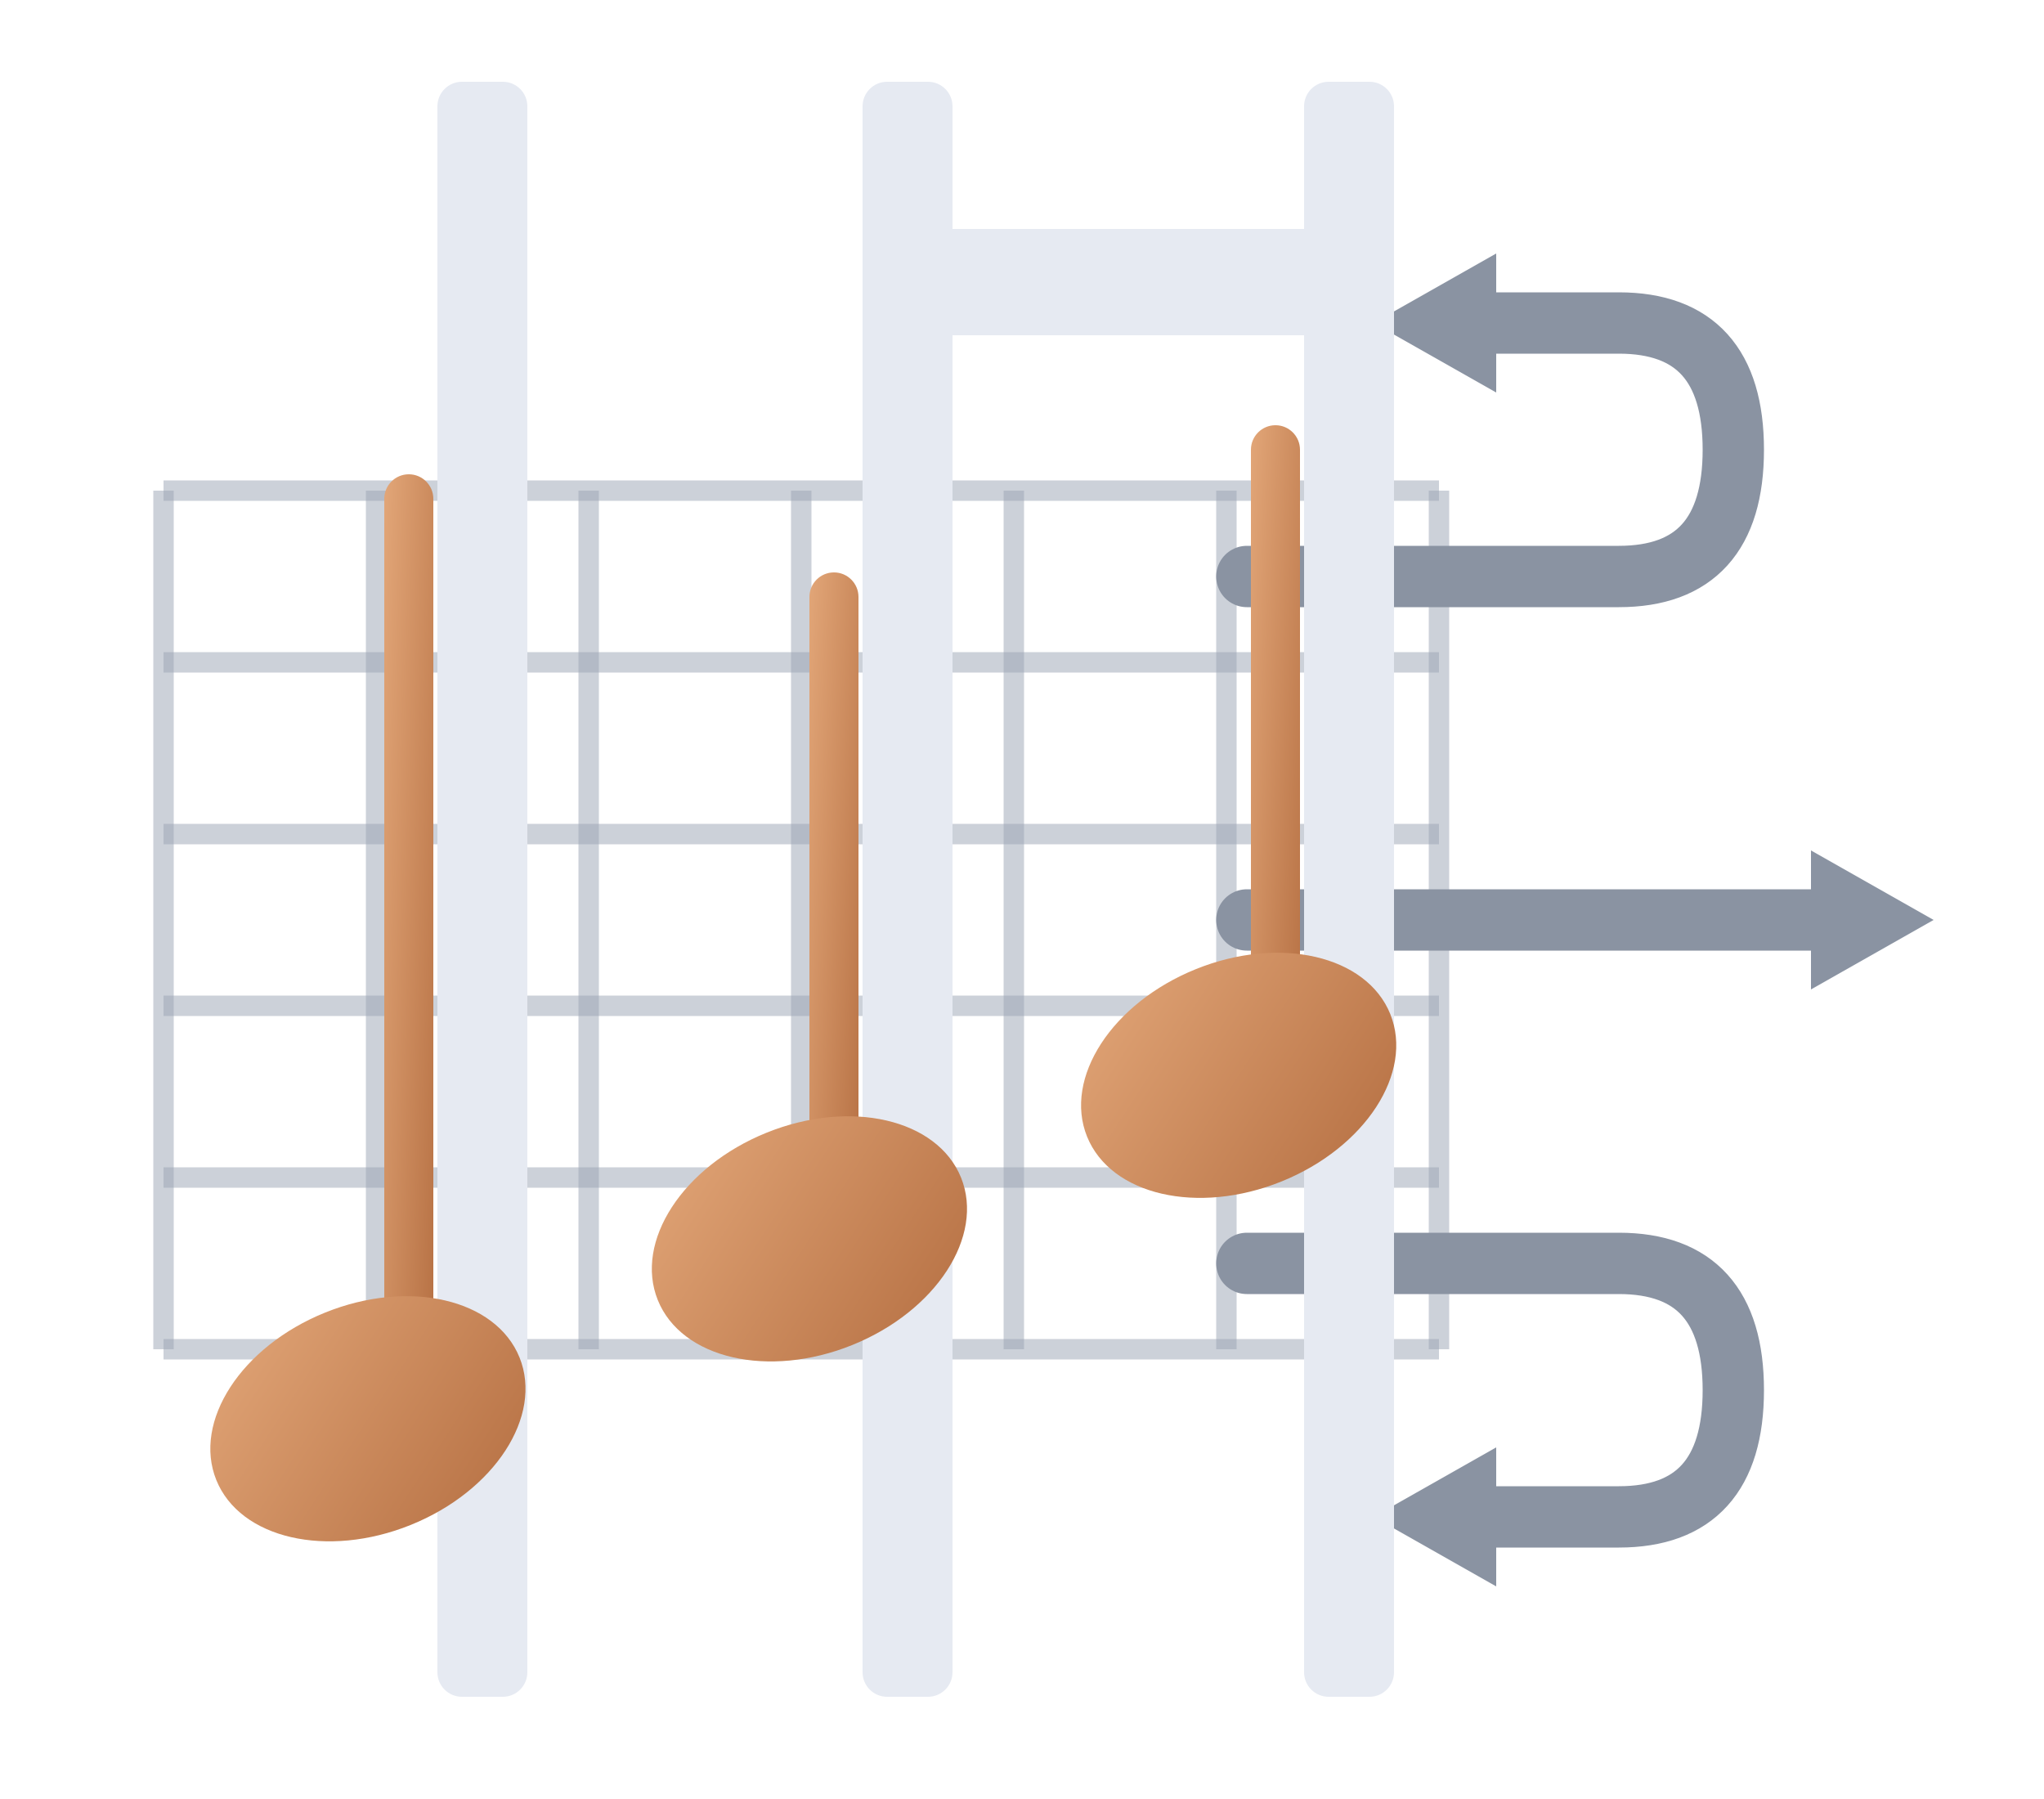
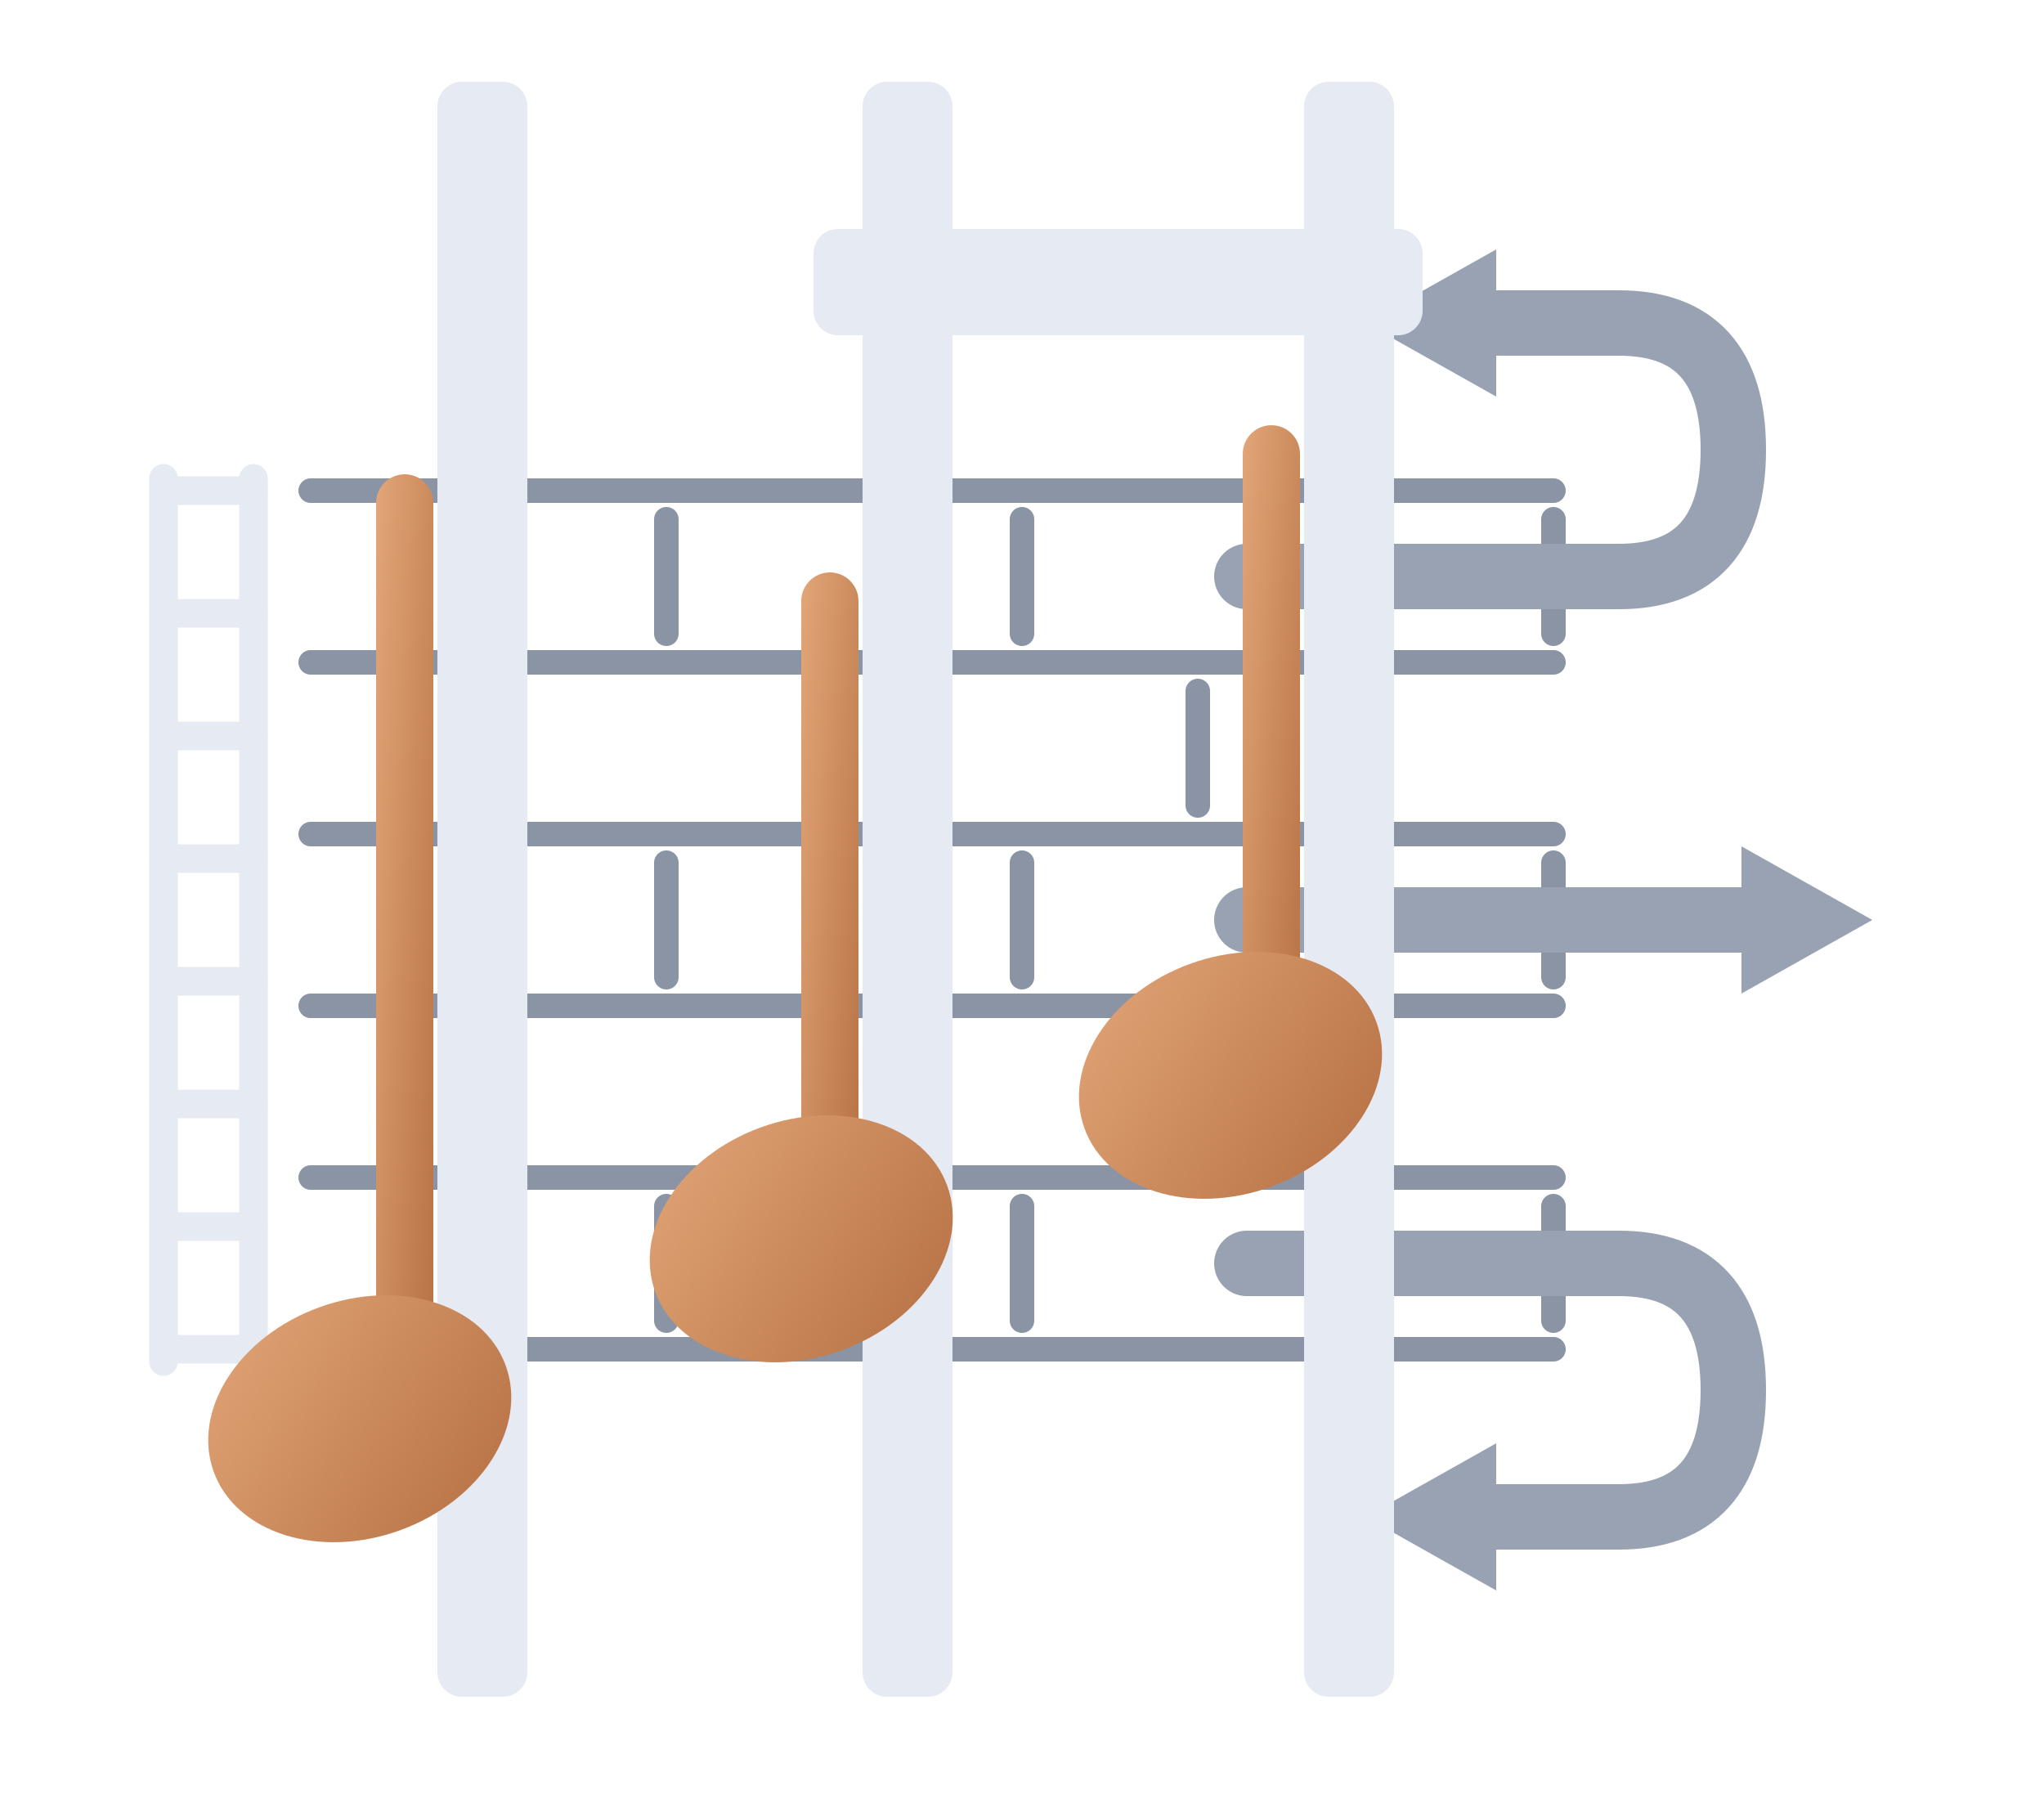
<svg xmlns="http://www.w3.org/2000/svg" viewBox="0 0 500 440">
  <defs>
    <linearGradient id="copperD" x1="0" y1="0" x2="1" y2="1">
      <stop offset="0" stop-color="#e2a678" />
      <stop offset="1" stop-color="#b56f42" />
    </linearGradient>
  </defs>
-   <g stroke="#9aa4b5" stroke-opacity=".5" stroke-width="5">
-     <line x1="40" y1="120" x2="352" y2="120" />
-     <line x1="40" y1="162" x2="352" y2="162" />
-     <line x1="40" y1="204" x2="352" y2="204" />
-     <line x1="40" y1="246" x2="352" y2="246" />
-     <line x1="40" y1="288" x2="352" y2="288" />
-     <line x1="40" y1="330" x2="352" y2="330" />
-     <line x1="40" y1="120" x2="40" y2="330" />
-     <line x1="92" y1="120" x2="92" y2="330" />
-     <line x1="144" y1="120" x2="144" y2="330" />
-     <line x1="196" y1="120" x2="196" y2="330" />
-     <line x1="248" y1="120" x2="248" y2="330" />
-     <line x1="300" y1="120" x2="300" y2="330" />
-     <line x1="352" y1="120" x2="352" y2="330" />
+   <g stroke="#8a94a4" stroke-width="6" stroke-linecap="round" fill="none">
+     <line x1="76" y1="120" x2="380" y2="120" />
+     <line x1="76" y1="162" x2="380" y2="162" />
+     <line x1="76" y1="204" x2="380" y2="204" />
+     <line x1="76" y1="246" x2="380" y2="246" />
+     <line x1="76" y1="288" x2="380" y2="288" />
+     <line x1="76" y1="330" x2="380" y2="330" />
+     <line x1="163" y1="127" x2="163" y2="155" />
+     <line x1="163" y1="211" x2="163" y2="239" />
+     <line x1="163" y1="295" x2="163" y2="323" />
+     <line x1="206" y1="169" x2="206" y2="197" />
+     <line x1="206" y1="253" x2="206" y2="281" />
+     <line x1="250" y1="127" x2="250" y2="155" />
+     <line x1="250" y1="211" x2="250" y2="239" />
+     <line x1="250" y1="295" x2="250" y2="323" />
+     <line x1="293" y1="169" x2="293" y2="197" />
+     <line x1="293" y1="253" x2="293" y2="281" />
+     <line x1="380" y1="127" x2="380" y2="155" />
+     <line x1="380" y1="211" x2="380" y2="239" />
+     <line x1="380" y1="295" x2="380" y2="323" />
  </g>
-   <g fill="none" stroke="#8a93a2" stroke-width="15" stroke-linecap="round">
+   <g stroke="#e6eaf2" stroke-width="7" stroke-linecap="round" fill="none">
+     <line x1="40" y1="117" x2="40" y2="333" />
+     <line x1="62" y1="117" x2="62" y2="333" />
+     <line x1="40" y1="120" x2="62" y2="120" />
+     <line x1="40" y1="150" x2="62" y2="150" />
+     <line x1="40" y1="180" x2="62" y2="180" />
+     <line x1="40" y1="210" x2="62" y2="210" />
+     <line x1="40" y1="240" x2="62" y2="240" />
+     <line x1="40" y1="270" x2="62" y2="270" />
+     <line x1="40" y1="300" x2="62" y2="300" />
+     <line x1="40" y1="330" x2="62" y2="330" />
+   </g>
+   <g fill="none" stroke="#98a2b2" stroke-width="16" stroke-linecap="round">
    <path d="M305 141 H396 Q424 141 424 110 Q424 79 396 79 H364" />
-     <path d="M305 225 H445" />
+     <path d="M305 225 H428" />
    <path d="M305 309 H396 Q424 309 424 340 Q424 371 396 371 H364" />
  </g>
-   <g fill="#8a93a2" stroke="none">
-     <polygon points="366,62 366,96 336,79" />
-     <polygon points="443,208 443,242 473,225" />
-     <polygon points="366,354 366,388 336,371" />
+   <g fill="#98a2b2" stroke="none">
+     <polygon points="366,61 366,97 334,79" />
+     <polygon points="426,207 426,243 458,225" />
+     <polygon points="366,353 366,389 334,371" />
  </g>
  <g fill="#e6eaf2">
    <rect x="107" y="20" width="22" height="395" rx="6" />
    <rect x="211" y="20" width="22" height="395" rx="6" />
    <rect x="319" y="20" width="22" height="395" rx="6" />
-     <rect x="211" y="56" width="130" height="26" rx="6" />
+     <rect x="199" y="56" width="149" height="26" rx="6" />
  </g>
  <g fill="url(#copperD)">
-     <rect x="94" y="116" width="12" height="240" rx="6" />
-     <rect x="198" y="140" width="12" height="172" rx="6" />
-     <rect x="306" y="104" width="12" height="168" rx="6" />
-     <ellipse cx="90" cy="347" rx="40" ry="28" transform="rotate(-22 90 347)" />
-     <ellipse cx="198" cy="303" rx="40" ry="28" transform="rotate(-22 198 303)" />
-     <ellipse cx="303" cy="263" rx="40" ry="28" transform="rotate(-22 303 263)" />
+     <rect x="92" y="116" width="14" height="240" rx="7" />
+     <rect x="196" y="140" width="14" height="172" rx="7" />
+     <rect x="304" y="104" width="14" height="168" rx="7" />
+     <ellipse cx="88" cy="347" rx="38" ry="29" transform="rotate(-20 88 347)" />
+     <ellipse cx="196" cy="303" rx="38" ry="29" transform="rotate(-20 196 303)" />
+     <ellipse cx="301" cy="263" rx="38" ry="29" transform="rotate(-20 301 263)" />
  </g>
</svg>
